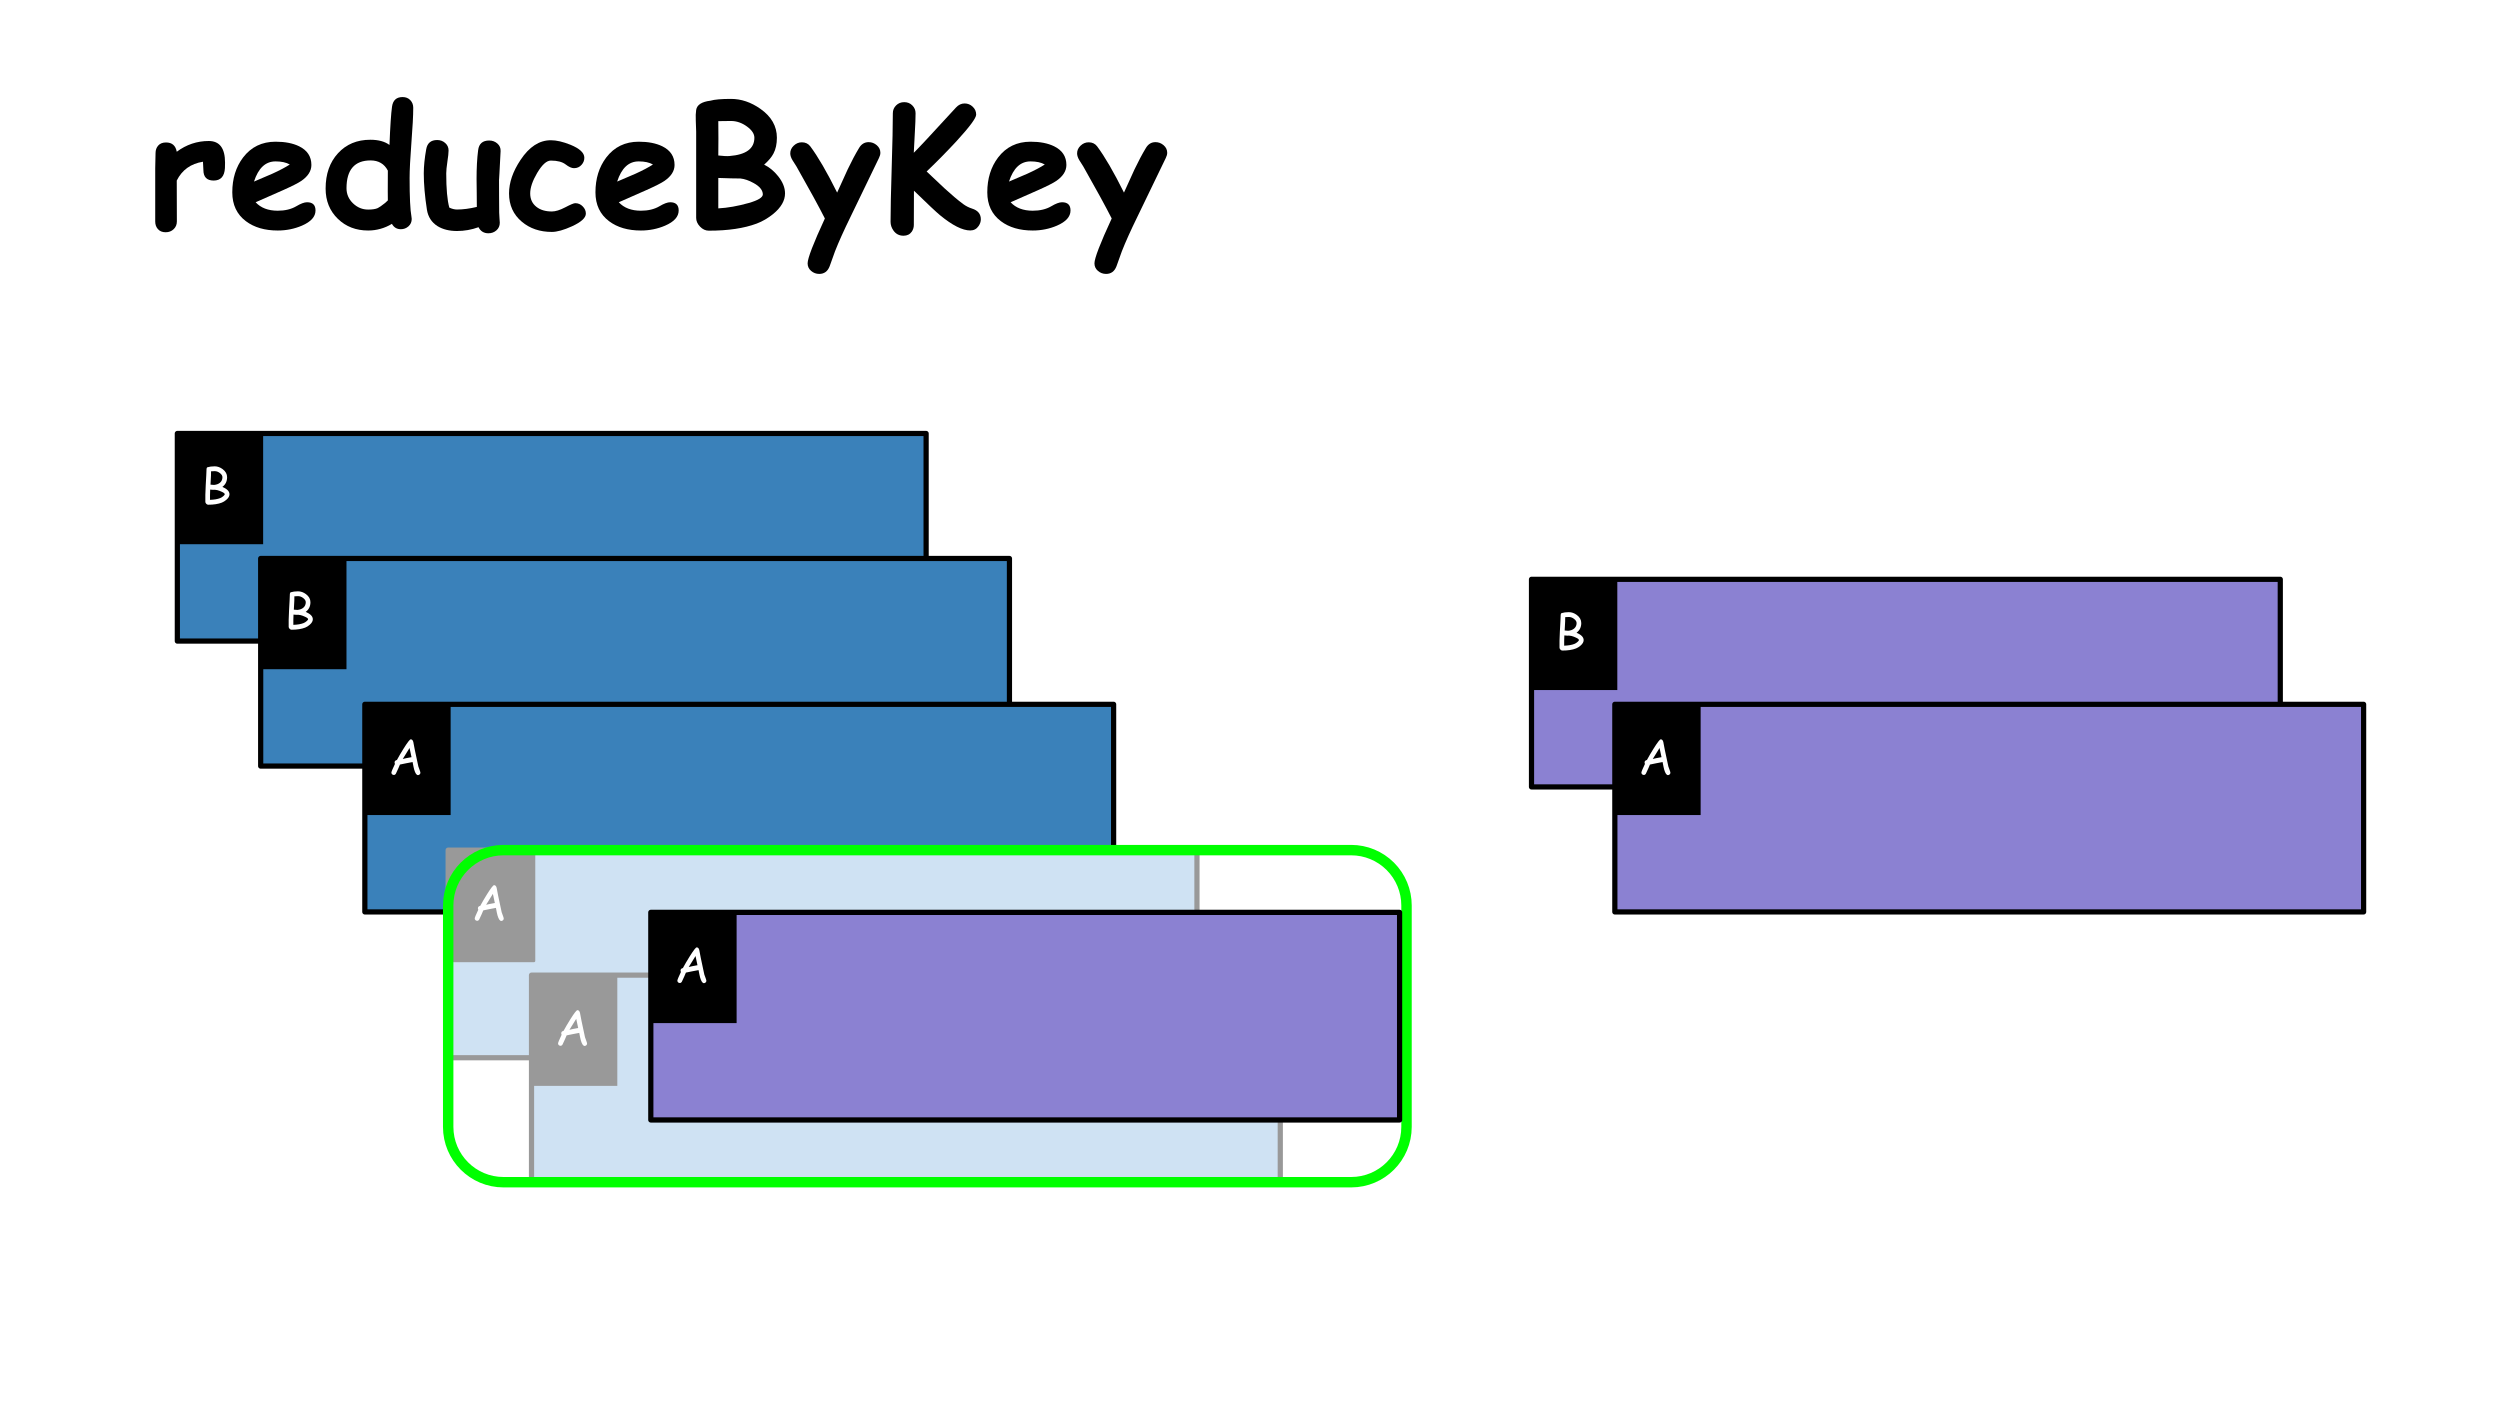
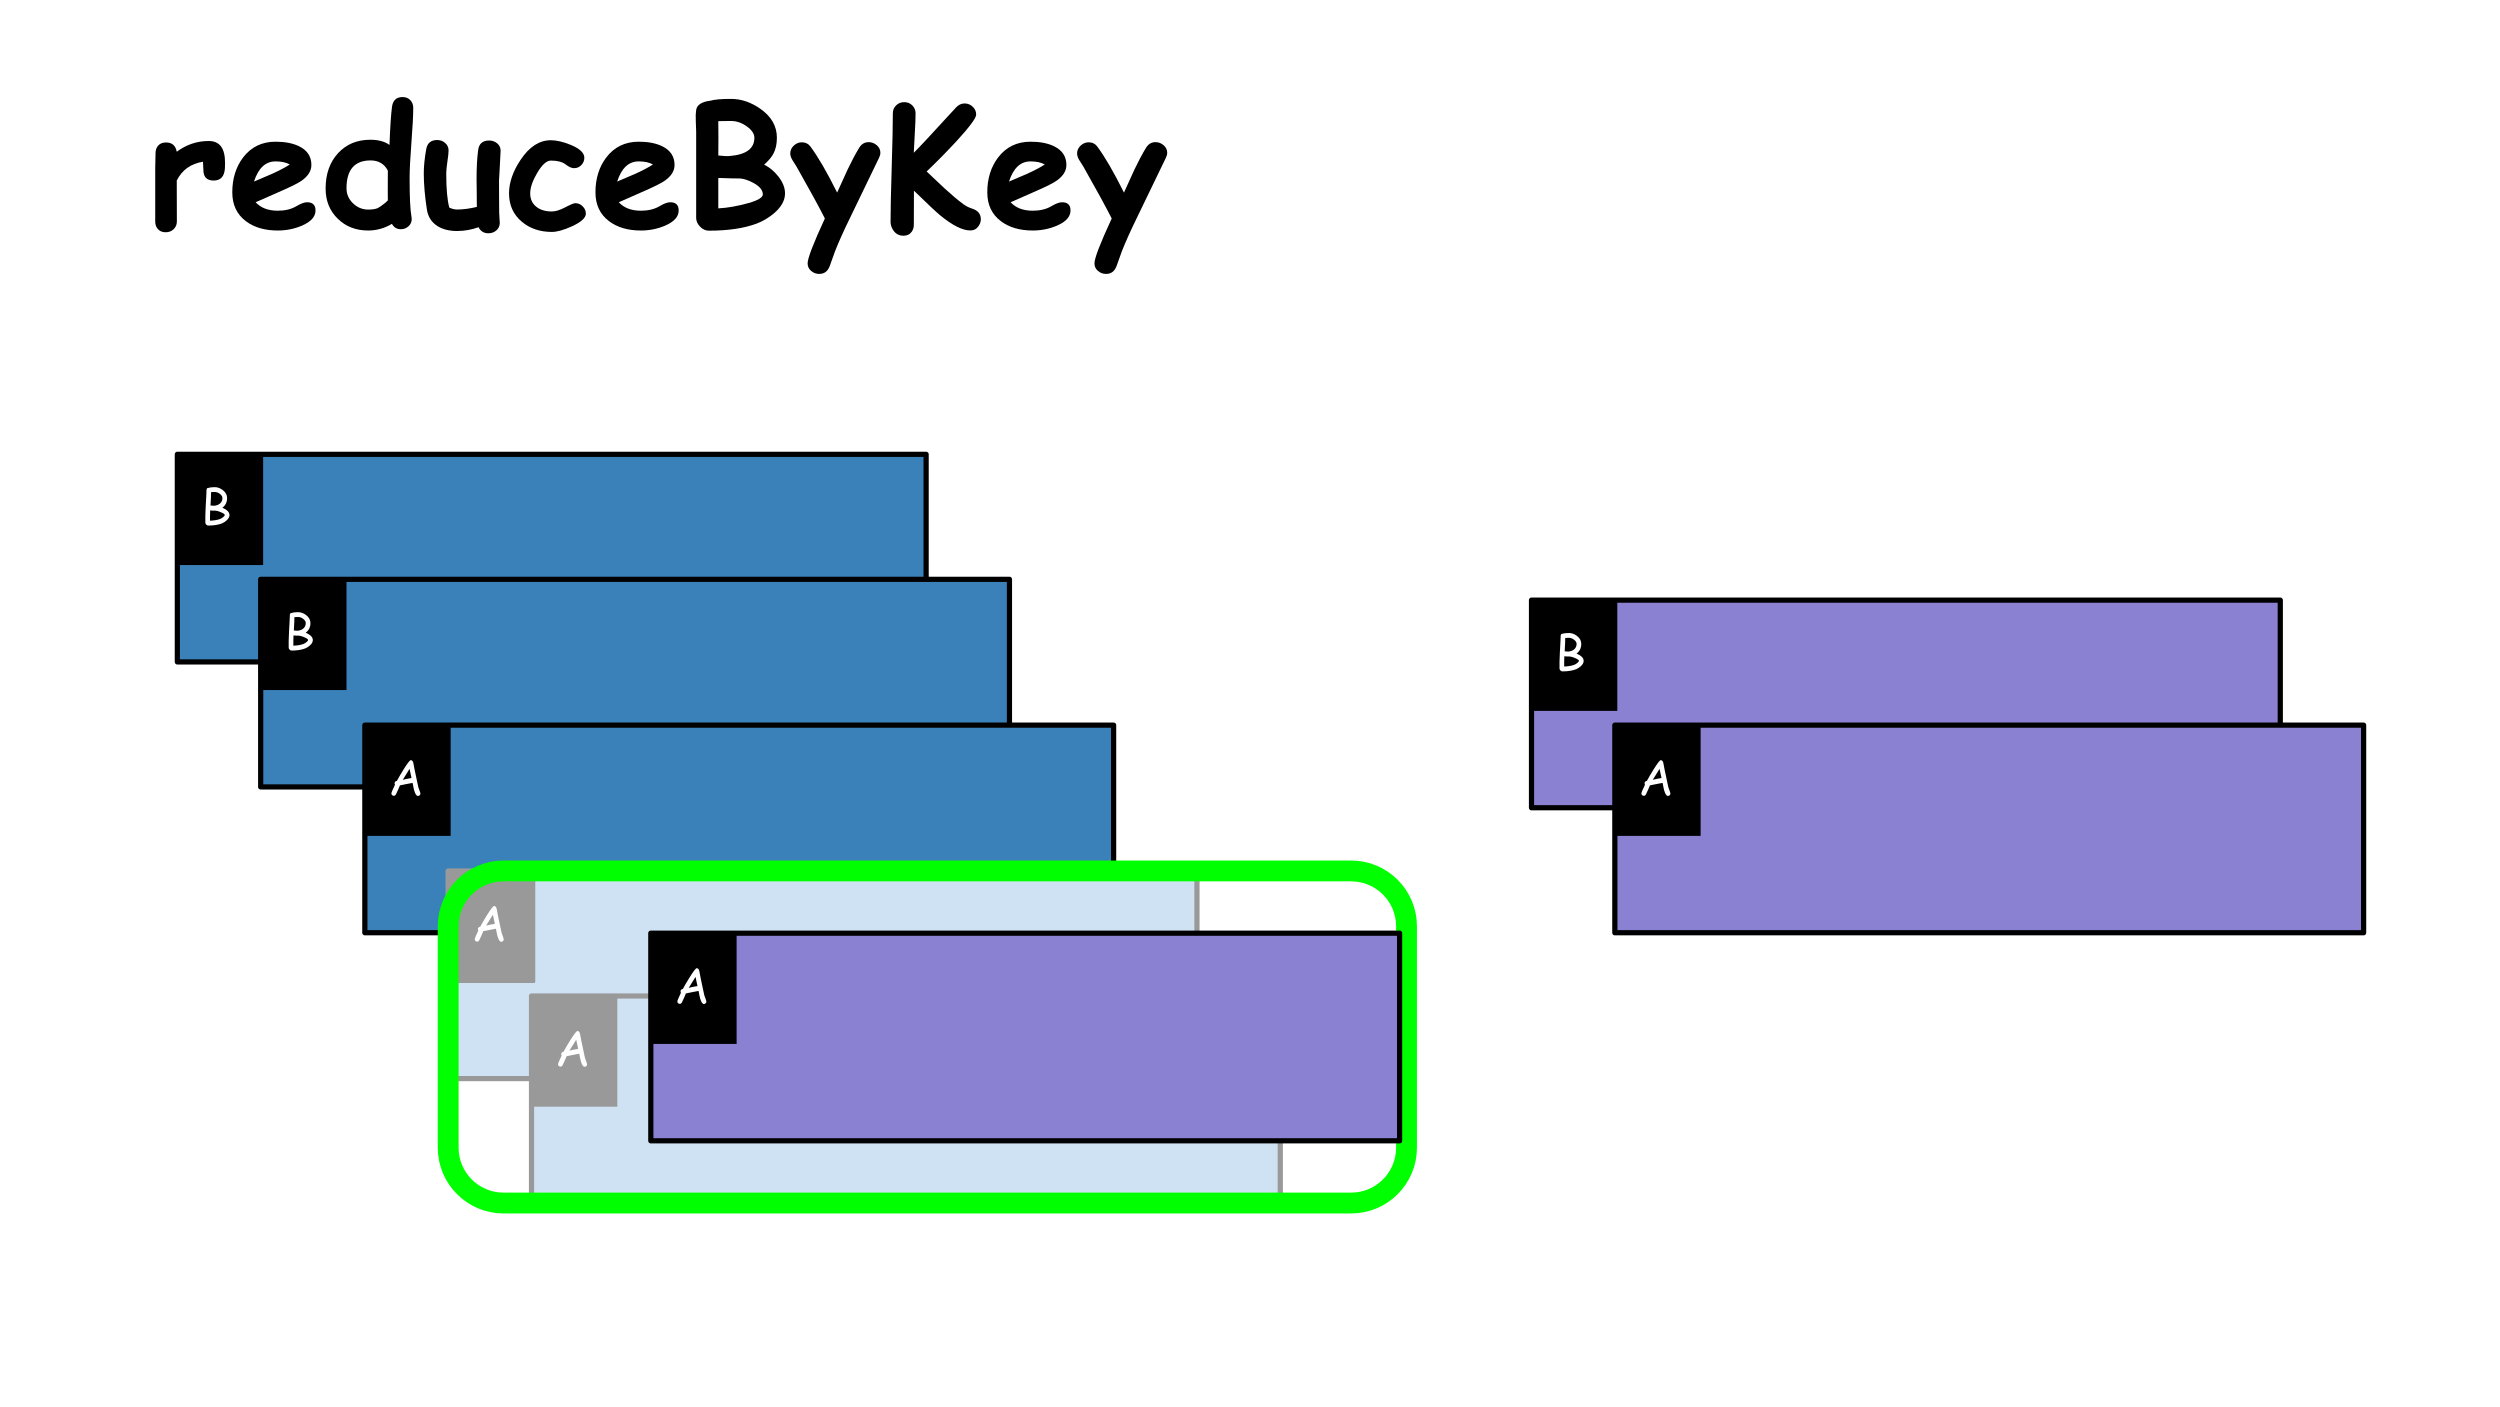
<svg xmlns="http://www.w3.org/2000/svg" xmlns:xlink="http://www.w3.org/1999/xlink" width="720pt" height="405pt" viewBox="0 0 720 405" version="1.1">
  <defs>
    <g>
      <symbol overflow="visible" id="glyph0-0">
        <path style="stroke:none;" d="M 3 0 L 3 -38.391 L 21 -38.391 L 21 0 Z M 6 -3 L 18 -3 L 18 -35.391 L 6 -35.391 Z M 6 -3 " />
      </symbol>
      <symbol overflow="visible" id="glyph0-1">
        <path style="stroke:none;" d="M 22.031 -16.906 C 21.895 -14.508 20.812 -13.312 18.781 -13.312 C 16.812 -13.312 15.828 -14.328 15.828 -16.359 L 15.703 -18.734 C 12.191 -18.172 9.676 -16.363 8.156 -13.312 L 8.188 -1.531 C 8.188 -0.633 7.879 0.102 7.266 0.688 C 6.66 1.281 5.891 1.578 4.953 1.578 C 3.984 1.578 3.234 1.266 2.703 0.641 C 2.203 0.066 1.953 -0.656 1.953 -1.531 L 1.953 -16.875 C 1.953 -17.363 1.969 -18.086 2 -19.047 C 2.031 -20.004 2.047 -20.727 2.047 -21.219 C 2.047 -22.094 2.305 -22.82 2.828 -23.406 C 3.348 -23.988 4.094 -24.281 5.062 -24.281 C 6.801 -24.281 7.832 -23.391 8.156 -21.609 C 10.926 -23.672 14 -24.703 17.375 -24.703 C 20.5 -24.703 22.062 -22.625 22.062 -18.469 C 22.062 -17.676 22.051 -17.156 22.031 -16.906 Z M 22.031 -16.906 " />
      </symbol>
      <symbol overflow="visible" id="glyph0-2">
        <path style="stroke:none;" d="M 14.203 1.078 C 10.473 1.078 7.422 0.188 5.047 -1.594 C 2.422 -3.562 1.109 -6.336 1.109 -9.922 C 1.109 -13.867 2.145 -17.211 4.219 -19.953 C 6.531 -22.984 9.648 -24.5 13.578 -24.5 C 16.297 -24.5 18.551 -24.062 20.344 -23.188 C 22.707 -22.031 23.891 -20.234 23.891 -17.797 C 23.891 -16.078 22.926 -14.551 21 -13.219 C 20.125 -12.613 18.367 -11.723 15.734 -10.547 L 7.828 -7.062 C 8.578 -6.25 9.484 -5.641 10.547 -5.234 C 11.609 -4.828 12.828 -4.625 14.203 -4.625 C 16.297 -4.625 18.07 -5.051 19.531 -5.906 C 20.82 -6.676 21.859 -7.062 22.641 -7.062 C 24.266 -7.062 25.078 -6.27 25.078 -4.688 C 25.078 -2.906 23.773 -1.453 21.172 -0.328 C 18.984 0.609 16.66 1.078 14.203 1.078 Z M 13.578 -18.828 C 12.117 -18.828 10.875 -18.344 9.844 -17.375 C 8.812 -16.406 7.984 -14.953 7.359 -13.016 C 9.129 -13.773 10.891 -14.531 12.641 -15.281 C 14.742 -16.238 16.422 -17.125 17.672 -17.938 C 16.629 -18.531 15.266 -18.828 13.578 -18.828 Z M 13.578 -18.828 " />
      </symbol>
      <symbol overflow="visible" id="glyph0-3">
        <path style="stroke:none;" d="M 19.547 -23.562 C 19.754 -28.883 20 -32.562 20.281 -34.594 C 20.539 -36.438 21.555 -37.359 23.328 -37.359 C 24.242 -37.359 24.984 -37.062 25.547 -36.469 C 26.109 -35.875 26.391 -35.148 26.391 -34.297 C 26.391 -32.023 26.211 -28.645 25.859 -24.156 C 25.516 -19.676 25.344 -16.305 25.344 -14.047 C 25.344 -8.516 25.52 -4.812 25.875 -2.938 C 25.926 -2.688 25.953 -2.457 25.953 -2.25 C 25.953 -1.395 25.641 -0.688 25.016 -0.125 C 24.391 0.426 23.66 0.703 22.828 0.703 C 21.672 0.703 20.812 0.188 20.25 -0.844 C 19.188 -0.195 18.082 0.281 16.938 0.594 C 15.801 0.914 14.625 1.078 13.406 1.078 C 9.906 1.078 7 -0.039 4.688 -2.281 C 2.332 -4.562 1.156 -7.469 1.156 -11 C 1.156 -15.195 2.344 -18.586 4.719 -21.172 C 7.094 -23.766 10.191 -25.062 14.016 -25.062 C 15.191 -25.062 16.238 -24.938 17.156 -24.688 C 18.082 -24.438 18.879 -24.062 19.547 -23.562 Z M 19.078 -16.172 C 18.566 -17.16 17.895 -17.895 17.062 -18.375 C 16.238 -18.863 15.254 -19.109 14.109 -19.109 C 11.797 -19.109 10.062 -18.438 8.906 -17.094 C 7.75 -15.758 7.172 -13.758 7.172 -11.094 C 7.172 -9.406 7.797 -7.957 9.047 -6.75 C 10.297 -5.551 11.75 -4.953 13.406 -4.953 C 14.613 -4.953 15.531 -5.094 16.156 -5.375 C 16.57 -5.562 17.289 -6.062 18.312 -6.875 C 18.57 -7.094 18.828 -7.332 19.078 -7.594 C 19.047 -8.344 19.047 -11.203 19.078 -16.172 Z M 19.078 -16.172 " />
      </symbol>
      <symbol overflow="visible" id="glyph0-4">
        <path style="stroke:none;" d="M 22.922 -13.547 C 22.922 -12.504 22.926 -10.926 22.938 -8.812 C 22.957 -6.707 22.969 -5.129 22.969 -4.078 C 22.969 -3.754 22.992 -3.266 23.047 -2.609 C 23.109 -1.961 23.141 -1.477 23.141 -1.156 C 23.141 -0.27 22.82 0.453 22.188 1.016 C 21.551 1.586 20.773 1.875 19.859 1.875 C 18.555 1.875 17.609 1.289 17.016 0.125 C 15.016 0.852 12.945 1.219 10.812 1.219 C 8.594 1.219 6.723 0.75 5.203 -0.188 C 3.504 -1.27 2.488 -2.844 2.156 -4.906 C 1.551 -8.812 1.25 -12.301 1.25 -15.375 C 1.25 -17.406 1.484 -19.727 1.953 -22.344 C 2.266 -24.102 3.316 -24.984 5.109 -24.984 C 6.016 -24.984 6.785 -24.695 7.422 -24.125 C 8.066 -23.562 8.391 -22.844 8.391 -21.969 C 8.391 -21.281 8.273 -20.203 8.047 -18.734 C 7.828 -17.266 7.719 -16.145 7.719 -15.375 C 7.719 -13.176 7.789 -11.25 7.938 -9.594 C 8.082 -7.945 8.305 -6.586 8.609 -5.516 C 8.992 -5.336 9.367 -5.203 9.734 -5.109 C 10.109 -5.016 10.469 -4.969 10.812 -4.969 C 12.539 -4.969 14.445 -5.219 16.531 -5.719 C 16.531 -6.926 16.52 -8.297 16.5 -9.828 C 16.469 -11.648 16.453 -12.961 16.453 -13.766 C 16.453 -16.961 16.602 -19.727 16.906 -22.062 C 17.133 -23.914 18.195 -24.844 20.094 -24.844 C 21.008 -24.844 21.797 -24.551 22.453 -23.969 C 23.109 -23.395 23.414 -22.672 23.375 -21.797 C 23.07 -15.848 22.922 -13.098 22.922 -13.547 Z M 22.922 -13.547 " />
      </symbol>
      <symbol overflow="visible" id="glyph0-5">
        <path style="stroke:none;" d="M 13.172 1.484 C 9.734 1.484 6.852 0.504 4.531 -1.453 C 2.07 -3.516 0.844 -6.234 0.844 -9.609 C 0.844 -12.723 1.945 -15.938 4.156 -19.25 C 6.656 -23.031 9.562 -24.922 12.875 -24.922 C 14.5 -24.922 16.395 -24.484 18.562 -23.609 C 21.207 -22.523 22.531 -21.281 22.531 -19.875 C 22.531 -19.113 22.266 -18.438 21.734 -17.844 C 21.172 -17.195 20.441 -16.875 19.547 -16.875 C 18.879 -16.875 18.07 -17.238 17.125 -17.969 C 16.176 -18.695 14.758 -19.062 12.875 -19.062 C 11.664 -19.062 10.359 -17.879 8.953 -15.516 C 7.609 -13.234 6.938 -11.266 6.938 -9.609 C 6.938 -7.973 7.531 -6.688 8.719 -5.75 C 9.844 -4.852 11.328 -4.406 13.172 -4.406 C 14.223 -4.406 15.504 -4.801 17.016 -5.594 C 18.535 -6.395 19.5 -6.797 19.906 -6.797 C 20.75 -6.797 21.469 -6.488 22.062 -5.875 C 22.664 -5.27 22.969 -4.578 22.969 -3.797 C 22.969 -2.578 21.641 -1.359 18.984 -0.141 C 16.609 0.941 14.672 1.484 13.172 1.484 Z M 13.172 1.484 " />
      </symbol>
      <symbol overflow="visible" id="glyph0-6">
        <path style="stroke:none;" d="M 20.719 -0.922 C 17.082 0.441 12.484 1.125 6.922 1.125 C 5.984 1.125 5.141 0.734 4.391 -0.047 C 3.648 -0.828 3.281 -1.664 3.281 -2.562 L 3.281 -27.406 C 3.238 -28.469 3.203 -29.531 3.172 -30.594 C 3.117 -31.789 3.156 -32.805 3.281 -33.641 C 3.5 -35.109 4.867 -36 7.391 -36.312 C 8.578 -36.656 10.547 -36.828 13.297 -36.828 C 16.242 -36.828 19.07 -35.875 21.781 -33.969 C 24.945 -31.75 26.531 -28.973 26.531 -25.641 C 26.531 -23.848 26.203 -22.332 25.547 -21.094 C 25.035 -20.094 24.141 -19.023 22.859 -17.891 C 24.367 -17.148 25.711 -16.039 26.891 -14.562 C 28.211 -12.906 28.875 -11.254 28.875 -9.609 C 28.875 -7.535 27.742 -5.566 25.484 -3.703 C 23.961 -2.473 22.375 -1.547 20.719 -0.922 Z M 13.297 -30.469 C 11.273 -30.469 10.062 -30.453 9.656 -30.422 L 9.688 -25.453 L 9.656 -20.531 C 11.082 -20.363 12.156 -20.312 12.875 -20.375 C 17.656 -20.75 20.047 -22.504 20.047 -25.641 C 20.047 -26.754 19.344 -27.828 17.938 -28.859 C 16.477 -29.93 14.93 -30.469 13.297 -30.469 Z M 16.031 -13.906 C 14.613 -13.906 12.488 -13.957 9.656 -14.062 L 9.656 -5.297 C 12.344 -5.441 15.258 -5.957 18.406 -6.844 C 21.156 -7.625 22.516 -8.469 22.484 -9.375 C 22.43 -10.582 21.547 -11.656 19.828 -12.594 C 18.484 -13.344 17.219 -13.781 16.031 -13.906 Z M 16.031 -13.906 " />
      </symbol>
      <symbol overflow="visible" id="glyph0-7">
        <path style="stroke:none;" d="M 25.688 -19.812 C 23.988 -16.258 21.297 -10.688 17.609 -3.094 C 15.609 0.988 14.082 4.375 13.031 7.062 C 12.707 8.031 12.191 9.469 11.484 11.375 C 10.922 12.844 9.922 13.578 8.484 13.578 C 7.598 13.578 6.816 13.285 6.141 12.703 C 5.473 12.129 5.141 11.406 5.141 10.531 C 5.141 9.07 6.797 4.766 10.109 -2.391 C 8.391 -5.785 5.66 -10.781 1.922 -17.375 C 1.547 -17.969 1.164 -18.566 0.781 -19.172 C 0.352 -19.891 0.141 -20.547 0.141 -21.141 C 0.141 -21.984 0.473 -22.723 1.141 -23.359 C 1.816 -24.004 2.594 -24.328 3.469 -24.328 C 4.5 -24.328 5.305 -23.945 5.891 -23.188 C 8.109 -20.227 10.691 -15.781 13.641 -9.844 C 15.316 -13.551 16.332 -15.785 16.688 -16.547 C 17.801 -18.879 18.891 -20.926 19.953 -22.688 C 20.617 -23.812 21.539 -24.375 22.719 -24.375 C 23.594 -24.375 24.375 -24.078 25.062 -23.484 C 25.75 -22.891 26.094 -22.164 26.094 -21.312 C 26.094 -20.852 25.957 -20.352 25.688 -19.812 Z M 25.688 -19.812 " />
      </symbol>
      <symbol overflow="visible" id="glyph0-8">
        <path style="stroke:none;" d="M 9.266 -10.391 L 9.234 -0.516 C 9.234 0.172 9.039 0.805 8.656 1.391 C 8.102 2.18 7.305 2.578 6.266 2.578 C 5.023 2.578 4.055 2.078 3.359 1.078 C 2.805 0.297 2.531 -0.539 2.531 -1.438 C 2.531 -4.906 2.641 -10.113 2.859 -17.062 C 3.078 -24.02 3.188 -29.234 3.188 -32.703 C 3.188 -33.578 3.5 -34.328 4.125 -34.953 C 4.75 -35.578 5.531 -35.891 6.469 -35.891 C 7.406 -35.891 8.18 -35.578 8.797 -34.953 C 9.422 -34.328 9.734 -33.578 9.734 -32.703 C 9.734 -31.297 9.66 -29.395 9.516 -27 C 9.348 -24.219 9.25 -22.32 9.219 -21.312 C 10.312 -22.344 14.363 -26.688 21.375 -34.344 C 22.094 -35.125 22.922 -35.516 23.859 -35.516 C 24.754 -35.516 25.531 -35.203 26.188 -34.578 C 26.852 -33.953 27.188 -33.191 27.188 -32.297 C 27.188 -31.328 25.328 -28.812 21.609 -24.75 C 18.859 -21.77 15.961 -18.828 12.922 -15.922 C 14.617 -14.305 16.328 -12.695 18.047 -11.094 C 20.047 -9.25 21.844 -7.734 23.438 -6.547 C 24.238 -5.961 25.098 -5.523 26.016 -5.234 C 27.691 -4.703 28.531 -3.676 28.531 -2.156 C 28.531 -1.488 28.316 -0.844 27.891 -0.219 C 27.316 0.633 26.516 1.062 25.484 1.062 C 23.242 1.062 20.344 -0.398 16.781 -3.328 C 15.719 -4.203 13.211 -6.555 9.266 -10.391 Z M 9.266 -10.391 " />
      </symbol>
      <symbol overflow="visible" id="glyph1-0">
        <path style="stroke:none;" d="M 0.875 0 L 0.875 -11.203 L 6.125 -11.203 L 6.125 0 Z M 1.75 -0.875 L 5.25 -0.875 L 5.25 -10.328 L 1.75 -10.328 Z M 1.75 -0.875 " />
      </symbol>
      <symbol overflow="visible" id="glyph1-1">
        <path style="stroke:none;" d="M 6.062 -0.281 C 5.031 0.125 3.719 0.328 2.125 0.328 C 1.926 0.328 1.738 0.234 1.562 0.047 C 1.395 -0.129 1.312 -0.316 1.312 -0.516 L 1.312 -2.516 C 1.312 -3.16 1.348 -4.086 1.422 -5.297 C 1.516 -6.598 1.566 -7.539 1.578 -8.125 C 1.578 -8.539 1.602 -9.164 1.656 -10 C 1.688 -10.227 1.758 -10.379 1.875 -10.453 C 2.5 -10.641 3.207 -10.734 4 -10.734 C 4.801 -10.734 5.566 -10.461 6.297 -9.922 C 7.148 -9.285 7.578 -8.508 7.578 -7.594 C 7.578 -6.414 7.125 -5.488 6.219 -4.812 C 6.895 -4.52 7.406 -4.195 7.75 -3.844 C 8.094 -3.488 8.266 -3.102 8.266 -2.688 C 8.266 -2.133 7.961 -1.602 7.359 -1.094 C 6.941 -0.727 6.508 -0.457 6.062 -0.281 Z M 4 -9.344 C 3.5 -9.344 3.148 -9.328 2.953 -9.297 L 2.938 -8.094 L 2.797 -5.453 C 3.441 -5.398 3.785 -5.375 3.828 -5.375 C 4.523 -5.438 5.094 -5.648 5.531 -6.016 C 6 -6.422 6.234 -6.945 6.234 -7.594 C 6.234 -8.02 5.992 -8.414 5.516 -8.781 C 5.035 -9.156 4.531 -9.344 4 -9.344 Z M 4.766 -3.875 L 4.031 -3.984 C 3.969 -3.984 3.875 -3.977 3.75 -3.969 C 3.633 -3.969 3.547 -3.969 3.484 -3.969 C 3.242 -3.969 2.984 -3.988 2.703 -4.031 C 2.672 -3.457 2.656 -2.941 2.656 -2.484 L 2.656 -1.078 C 3.852 -1.117 4.828 -1.285 5.578 -1.578 C 5.898 -1.703 6.207 -1.895 6.5 -2.156 C 6.77 -2.395 6.906 -2.57 6.906 -2.688 C 6.906 -2.906 6.613 -3.145 6.031 -3.406 C 5.594 -3.613 5.172 -3.77 4.766 -3.875 Z M 4.766 -3.875 " />
      </symbol>
      <symbol overflow="visible" id="glyph1-2">
        <path style="stroke:none;" d="M 8.547 0.203 C 8.129 0.203 7.766 -0.332 7.453 -1.406 C 7.336 -1.82 7.188 -2.539 7 -3.562 C 6.539 -3.5 5.938 -3.383 5.188 -3.219 L 3.359 -2.844 C 3.129 -2.25 2.738 -1.375 2.188 -0.219 C 2.039 0.031 1.844 0.156 1.594 0.156 C 1.414 0.156 1.254 0.094 1.109 -0.031 C 0.961 -0.164 0.891 -0.332 0.891 -0.531 C 0.891 -0.75 1.234 -1.582 1.922 -3.031 C 1.848 -3.145 1.812 -3.281 1.812 -3.438 C 1.812 -3.812 2.035 -4.051 2.484 -4.156 C 3.004 -5.125 3.66 -6.242 4.453 -7.516 C 5.535 -9.242 6.207 -10.109 6.469 -10.109 C 6.82 -10.109 7.066 -9.859 7.203 -9.359 L 7.641 -7.062 L 8.656 -2.297 L 9.047 -1.219 C 9.18 -0.852 9.25 -0.609 9.25 -0.484 C 9.25 -0.285 9.176 -0.125 9.031 0 C 8.883 0.133 8.723 0.203 8.547 0.203 Z M 6.125 -7.609 L 4.172 -4.453 C 4.723 -4.598 5.562 -4.77 6.688 -4.969 Z M 6.125 -7.609 " />
      </symbol>
    </g>
  </defs>
  <g id="surface228">
    <rect x="0" y="0" width="720" height="405" style="fill:rgb(100%,100%,100%);fill-opacity:1;stroke:none;" />
    <g style="fill:rgb(0%,0%,0%);fill-opacity:1;">
      <use xlink:href="#glyph0-1" x="42.75" y="65.311" />
      <use xlink:href="#glyph0-2" x="65.79" y="65.311" />
      <use xlink:href="#glyph0-3" x="92.622" y="65.311" />
      <use xlink:href="#glyph0-4" x="120.798" y="65.311" />
      <use xlink:href="#glyph0-5" x="145.758" y="65.311" />
      <use xlink:href="#glyph0-2" x="170.382" y="65.311" />
      <use xlink:href="#glyph0-6" x="197.214" y="65.311" />
      <use xlink:href="#glyph0-7" x="227.454" y="65.311" />
      <use xlink:href="#glyph0-8" x="253.95" y="65.311" />
      <use xlink:href="#glyph0-2" x="283.23" y="65.311" />
      <use xlink:href="#glyph0-7" x="310.062" y="65.311" />
    </g>
-     <path style="fill-rule:nonzero;fill:rgb(22.745%,50.587%,72.94%);fill-opacity:1;stroke-width:762;stroke-linecap:butt;stroke-linejoin:round;stroke:rgb(0%,0%,0%);stroke-opacity:1;stroke-miterlimit:14.336;" d="M 25945.702 63420.623 L 135495.105 63420.623 L 135495.105 93793.466 L 25945.702 93793.466 Z M 25945.702 63420.623 " transform="matrix(0.0019685,0,0,0.0019685,0,0)" />
-     <path style=" stroke:none;fill-rule:nonzero;fill:rgb(0%,0%,0%);fill-opacity:1;" d="M 51.078 124.844 L 75.785 124.844 L 75.785 156.734 L 51.078 156.734 Z M 51.078 124.844 " />
+     <path style="fill-rule:nonzero;fill:rgb(22.745%,50.587%,72.94%);fill-opacity:1;stroke-width:762;stroke-linecap:butt;stroke-linejoin:round;stroke:rgb(0%,0%,0%);stroke-opacity:1;stroke-miterlimit:14.336;" d="M 25945.702 66468.623 L 135495.105 66468.623 L 135495.105 96841.466 L 25945.702 96841.466 Z M 25945.702 66468.623 " transform="matrix(0.0019685,0,0,0.0019685,0,0)" />
+     <path style=" stroke:none;fill-rule:nonzero;fill:rgb(0%,0%,0%);fill-opacity:1;" d="M 51.078 130.844 L 75.785 130.844 L 75.785 162.734 L 51.078 162.734 Z M 51.078 130.844 " />
    <g style="fill:rgb(100%,100%,100%);fill-opacity:1;">
-       <use xlink:href="#glyph1-1" x="57.827" y="145.034" />
+       <use xlink:href="#glyph1-1" x="57.827" y="151.034" />
    </g>
-     <path style="fill-rule:nonzero;fill:rgb(54.509%,50.587%,82.352%);fill-opacity:1;stroke-width:762;stroke-linecap:butt;stroke-linejoin:round;stroke:rgb(0%,0%,0%);stroke-opacity:1;stroke-miterlimit:14.336;" d="M 224065.696 84756.622 L 333615.099 84756.622 L 333615.099 115129.465 L 224065.696 115129.465 Z M 224065.696 84756.622 " transform="matrix(0.0019685,0,0,0.0019685,0,0)" />
-     <path style=" stroke:none;fill-rule:nonzero;fill:rgb(0%,0%,0%);fill-opacity:1;" d="M 441.078 166.844 L 465.785 166.844 L 465.785 198.734 L 441.078 198.734 Z M 441.078 166.844 " />
+     <path style="fill-rule:nonzero;fill:rgb(54.509%,50.587%,82.352%);fill-opacity:1;stroke-width:762;stroke-linecap:butt;stroke-linejoin:round;stroke:rgb(0%,0%,0%);stroke-opacity:1;stroke-miterlimit:14.336;" d="M 224065.696 87804.622 L 333615.099 87804.622 L 333615.099 118177.465 L 224065.696 118177.465 Z M 224065.696 87804.622 " transform="matrix(0.0019685,0,0,0.0019685,0,0)" />
+     <path style=" stroke:none;fill-rule:nonzero;fill:rgb(0%,0%,0%);fill-opacity:1;" d="M 441.078 172.844 L 465.785 172.844 L 465.785 204.734 L 441.078 204.734 Z M 441.078 172.844 " />
    <g style="fill:rgb(100%,100%,100%);fill-opacity:1;">
-       <use xlink:href="#glyph1-1" x="447.827" y="187.034" />
+       <use xlink:href="#glyph1-1" x="447.827" y="193.034" />
    </g>
-     <path style="fill-rule:nonzero;fill:rgb(54.509%,50.587%,82.352%);fill-opacity:1;stroke-width:762;stroke-linecap:butt;stroke-linejoin:round;stroke:rgb(0%,0%,0%);stroke-opacity:1;stroke-miterlimit:14.336;" d="M 236257.696 103044.622 L 345807.098 103044.622 L 345807.098 133417.464 L 236257.696 133417.464 Z M 236257.696 103044.622 " transform="matrix(0.0019685,0,0,0.0019685,0,0)" />
-     <path style=" stroke:none;fill-rule:nonzero;fill:rgb(0%,0%,0%);fill-opacity:1;" d="M 465.078 202.844 L 489.785 202.844 L 489.785 234.734 L 465.078 234.734 Z M 465.078 202.844 " />
+     <path style="fill-rule:nonzero;fill:rgb(54.509%,50.587%,82.352%);fill-opacity:1;stroke-width:762;stroke-linecap:butt;stroke-linejoin:round;stroke:rgb(0%,0%,0%);stroke-opacity:1;stroke-miterlimit:14.336;" d="M 236257.696 106092.622 L 345807.098 106092.622 L 345807.098 136465.464 L 236257.696 136465.464 Z M 236257.696 106092.622 " transform="matrix(0.0019685,0,0,0.0019685,0,0)" />
+     <path style=" stroke:none;fill-rule:nonzero;fill:rgb(0%,0%,0%);fill-opacity:1;" d="M 465.078 208.844 L 489.785 208.844 L 489.785 240.734 L 465.078 240.734 Z M 465.078 208.844 " />
    <g style="fill:rgb(100%,100%,100%);fill-opacity:1;">
-       <use xlink:href="#glyph1-2" x="471.827" y="223.034" />
+       <use xlink:href="#glyph1-2" x="471.827" y="229.034" />
    </g>
-     <path style="fill-rule:nonzero;fill:rgb(22.745%,50.587%,72.94%);fill-opacity:1;stroke-width:762;stroke-linecap:butt;stroke-linejoin:round;stroke:rgb(0%,0%,0%);stroke-opacity:1;stroke-miterlimit:14.336;" d="M 38137.702 81708.622 L 147687.105 81708.622 L 147687.105 112081.465 L 38137.702 112081.465 Z M 38137.702 81708.622 " transform="matrix(0.0019685,0,0,0.0019685,0,0)" />
-     <path style=" stroke:none;fill-rule:nonzero;fill:rgb(0%,0%,0%);fill-opacity:1;" d="M 75.078 160.844 L 99.785 160.844 L 99.785 192.734 L 75.078 192.734 Z M 75.078 160.844 " />
+     <path style="fill-rule:nonzero;fill:rgb(22.745%,50.587%,72.94%);fill-opacity:1;stroke-width:762;stroke-linecap:butt;stroke-linejoin:round;stroke:rgb(0%,0%,0%);stroke-opacity:1;stroke-miterlimit:14.336;" d="M 38137.702 84756.622 L 147687.105 84756.622 L 147687.105 115129.465 L 38137.702 115129.465 Z M 38137.702 84756.622 " transform="matrix(0.0019685,0,0,0.0019685,0,0)" />
+     <path style=" stroke:none;fill-rule:nonzero;fill:rgb(0%,0%,0%);fill-opacity:1;" d="M 75.078 166.844 L 99.785 166.844 L 99.785 198.734 L 75.078 198.734 Z M 75.078 166.844 " />
    <g style="fill:rgb(100%,100%,100%);fill-opacity:1;">
-       <use xlink:href="#glyph1-1" x="81.827" y="181.034" />
+       <use xlink:href="#glyph1-1" x="81.827" y="187.034" />
    </g>
-     <path style="fill-rule:nonzero;fill:rgb(22.745%,50.587%,72.94%);fill-opacity:1;stroke-width:762;stroke-linecap:butt;stroke-linejoin:round;stroke:rgb(0%,0%,0%);stroke-opacity:1;stroke-miterlimit:14.336;" d="M 53377.701 103044.622 L 162927.104 103044.622 L 162927.104 133417.464 L 53377.701 133417.464 Z M 53377.701 103044.622 " transform="matrix(0.0019685,0,0,0.0019685,0,0)" />
-     <path style=" stroke:none;fill-rule:nonzero;fill:rgb(0%,0%,0%);fill-opacity:1;" d="M 105.078 202.844 L 129.785 202.844 L 129.785 234.734 L 105.078 234.734 Z M 105.078 202.844 " />
+     <path style="fill-rule:nonzero;fill:rgb(22.745%,50.587%,72.94%);fill-opacity:1;stroke-width:762;stroke-linecap:butt;stroke-linejoin:round;stroke:rgb(0%,0%,0%);stroke-opacity:1;stroke-miterlimit:14.336;" d="M 53377.701 106092.622 L 162927.104 106092.622 L 162927.104 136465.464 L 53377.701 136465.464 Z M 53377.701 106092.622 " transform="matrix(0.0019685,0,0,0.0019685,0,0)" />
+     <path style=" stroke:none;fill-rule:nonzero;fill:rgb(0%,0%,0%);fill-opacity:1;" d="M 105.078 208.844 L 129.785 208.844 L 129.785 240.734 L 105.078 240.734 Z M 105.078 208.844 " />
    <g style="fill:rgb(100%,100%,100%);fill-opacity:1;">
-       <use xlink:href="#glyph1-2" x="111.827" y="223.034" />
+       <use xlink:href="#glyph1-2" x="111.827" y="229.034" />
    </g>
-     <path style="fill-rule:nonzero;fill:rgb(81.175%,88.626%,95.293%);fill-opacity:1;stroke-width:762;stroke-linecap:butt;stroke-linejoin:round;stroke:rgb(59.999%,59.999%,59.999%);stroke-opacity:1;stroke-miterlimit:14.336;" d="M 65569.701 124380.621 L 175119.104 124380.621 L 175119.104 154753.464 L 65569.701 154753.464 Z M 65569.701 124380.621 " transform="matrix(0.0019685,0,0,0.0019685,0,0)" />
-     <path style="fill-rule:nonzero;fill:rgb(59.999%,59.999%,59.999%);fill-opacity:1;stroke-width:381;stroke-linecap:butt;stroke-linejoin:round;stroke:rgb(59.999%,59.999%,59.999%);stroke-opacity:1;stroke-miterlimit:14.336;" d="M 65571.685 124380.621 L 78122.857 124380.621 L 78122.857 140581.058 L 65571.685 140581.058 Z M 65571.685 124380.621 " transform="matrix(0.0019685,0,0,0.0019685,0,0)" />
+     <path style="fill-rule:nonzero;fill:rgb(81.175%,88.626%,95.293%);fill-opacity:1;stroke-width:762;stroke-linecap:butt;stroke-linejoin:round;stroke:rgb(59.999%,59.999%,59.999%);stroke-opacity:1;stroke-miterlimit:14.336;" d="M 65569.701 127428.621 L 175119.104 127428.621 L 175119.104 157801.464 L 65569.701 157801.464 Z M 65569.701 127428.621 " transform="matrix(0.0019685,0,0,0.0019685,0,0)" />
+     <path style="fill-rule:nonzero;fill:rgb(59.999%,59.999%,59.999%);fill-opacity:1;stroke-width:381;stroke-linecap:butt;stroke-linejoin:round;stroke:rgb(59.999%,59.999%,59.999%);stroke-opacity:1;stroke-miterlimit:14.336;" d="M 65571.685 127428.621 L 78122.857 127428.621 L 78122.857 143629.058 L 65571.685 143629.058 Z M 65571.685 127428.621 " transform="matrix(0.0019685,0,0,0.0019685,0,0)" />
    <g style="fill:rgb(100%,100%,100%);fill-opacity:1;">
-       <use xlink:href="#glyph1-2" x="135.827" y="265.034" />
+       <use xlink:href="#glyph1-2" x="135.827" y="271.034" />
    </g>
-     <path style="fill-rule:nonzero;fill:rgb(81.175%,88.626%,95.293%);fill-opacity:1;stroke-width:762;stroke-linecap:butt;stroke-linejoin:round;stroke:rgb(59.999%,59.999%,59.999%);stroke-opacity:1;stroke-miterlimit:14.336;" d="M 77761.701 142668.62 L 187311.103 142668.62 L 187311.103 173041.463 L 77761.701 173041.463 Z M 77761.701 142668.62 " transform="matrix(0.0019685,0,0,0.0019685,0,0)" />
-     <path style=" stroke:none;fill-rule:nonzero;fill:rgb(59.999%,59.999%,59.999%);fill-opacity:1;" d="M 153.078 280.844 L 177.785 280.844 L 177.785 312.734 L 153.078 312.734 Z M 153.078 280.844 " />
+     <path style="fill-rule:nonzero;fill:rgb(81.175%,88.626%,95.293%);fill-opacity:1;stroke-width:762;stroke-linecap:butt;stroke-linejoin:round;stroke:rgb(59.999%,59.999%,59.999%);stroke-opacity:1;stroke-miterlimit:14.336;" d="M 77761.701 145716.62 L 187311.103 145716.62 L 187311.103 176089.463 L 77761.701 176089.463 Z M 77761.701 145716.62 " transform="matrix(0.0019685,0,0,0.0019685,0,0)" />
+     <path style=" stroke:none;fill-rule:nonzero;fill:rgb(59.999%,59.999%,59.999%);fill-opacity:1;" d="M 153.078 286.844 L 177.785 286.844 L 177.785 318.734 L 153.078 318.734 Z M 153.078 286.844 " />
    <g style="fill:rgb(100%,100%,100%);fill-opacity:1;">
-       <use xlink:href="#glyph1-2" x="159.827" y="301.034" />
+       <use xlink:href="#glyph1-2" x="159.827" y="307.034" />
    </g>
-     <path style="fill:none;stroke-width:1524;stroke-linecap:butt;stroke-linejoin:round;stroke:rgb(0%,100%,0%);stroke-opacity:1;stroke-miterlimit:14.336;" d="M 65571.685 132472.902 C 65571.685 128000.121 69197.138 124374.668 73669.92 124374.668 L 197681.447 124374.668 C 199828.54 124374.668 201888.322 125227.949 203406.368 126745.996 C 204926.4 128266.027 205779.681 130325.808 205779.681 132472.902 L 205779.681 164863.854 C 205779.681 169336.635 202154.228 172962.088 197681.447 172962.088 L 73669.92 172962.088 C 69197.138 172962.088 65571.685 169336.635 65571.685 164863.854 Z M 65571.685 132472.902 " transform="matrix(0.0019685,0,0,0.0019685,0,0)" />
-     <path style="fill-rule:nonzero;fill:rgb(54.509%,50.587%,82.352%);fill-opacity:1;stroke-width:762;stroke-linecap:butt;stroke-linejoin:round;stroke:rgb(0%,0%,0%);stroke-opacity:1;stroke-miterlimit:14.336;" d="M 95216.263 133482.949 L 204765.665 133482.949 L 204765.665 163855.792 L 95216.263 163855.792 Z M 95216.263 133482.949 " transform="matrix(0.0019685,0,0,0.0019685,0,0)" />
-     <path style=" stroke:none;fill-rule:nonzero;fill:rgb(0%,0%,0%);fill-opacity:1;" d="M 187.434 262.762 L 212.145 262.762 L 212.145 294.652 L 187.434 294.652 Z M 187.434 262.762 " />
+     <path style="fill:none;stroke-width:3048;stroke-linecap:butt;stroke-linejoin:round;stroke:rgb(0%,100%,0%);stroke-opacity:1;stroke-miterlimit:14.336;" d="M 65571.685 135520.902 C 65571.685 131048.121 69197.138 127422.668 73669.92 127422.668 L 197681.447 127422.668 C 199828.54 127422.668 201888.322 128275.949 203406.368 129793.996 C 204926.4 131314.027 205779.681 133373.808 205779.681 135520.902 L 205779.681 167911.854 C 205779.681 172384.635 202154.228 176010.088 197681.447 176010.088 L 73669.92 176010.088 C 69197.138 176010.088 65571.685 172384.635 65571.685 167911.854 Z M 65571.685 135520.902 " transform="matrix(0.0019685,0,0,0.0019685,0,0)" />
+     <path style="fill-rule:nonzero;fill:rgb(54.509%,50.587%,82.352%);fill-opacity:1;stroke-width:762;stroke-linecap:butt;stroke-linejoin:round;stroke:rgb(0%,0%,0%);stroke-opacity:1;stroke-miterlimit:14.336;" d="M 95216.263 136530.949 L 204765.665 136530.949 L 204765.665 166903.792 L 95216.263 166903.792 Z M 95216.263 136530.949 " transform="matrix(0.0019685,0,0,0.0019685,0,0)" />
+     <path style=" stroke:none;fill-rule:nonzero;fill:rgb(0%,0%,0%);fill-opacity:1;" d="M 187.434 268.762 L 212.145 268.762 L 212.145 300.652 L 187.434 300.652 Z M 187.434 268.762 " />
    <g style="fill:rgb(100%,100%,100%);fill-opacity:1;">
-       <use xlink:href="#glyph1-2" x="194.185" y="282.952" />
+       <use xlink:href="#glyph1-2" x="194.185" y="288.952" />
    </g>
  </g>
</svg>
